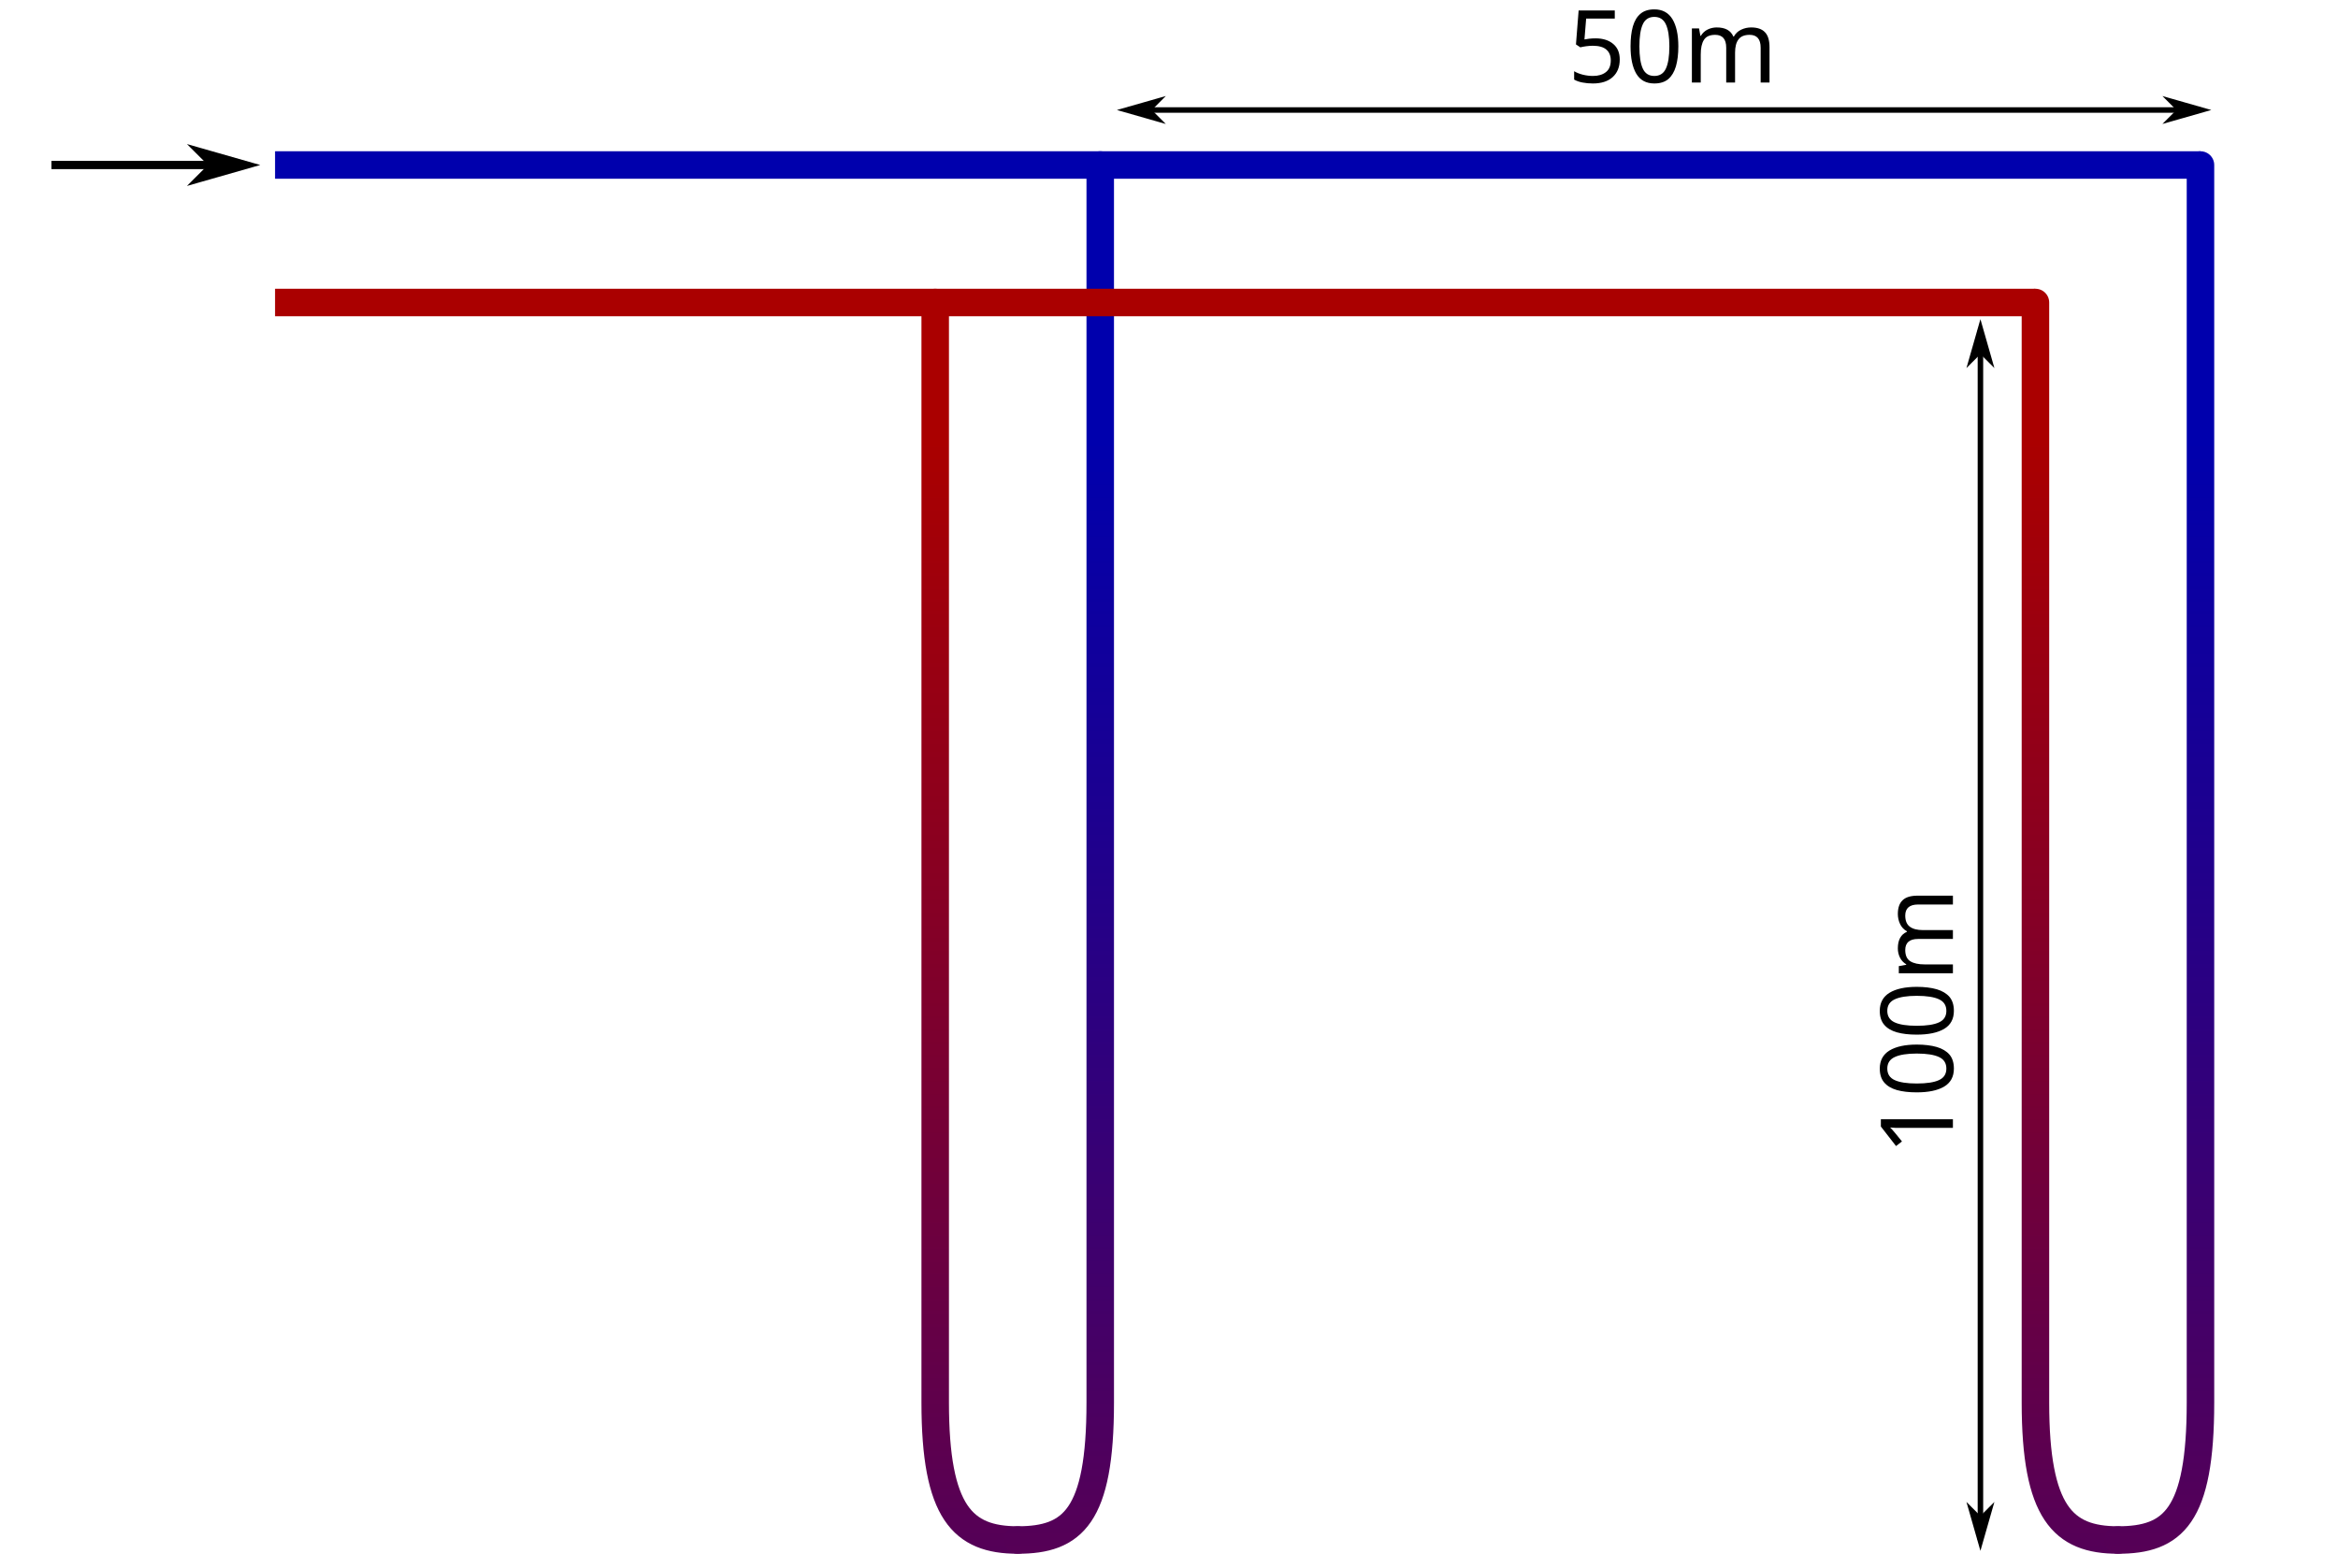
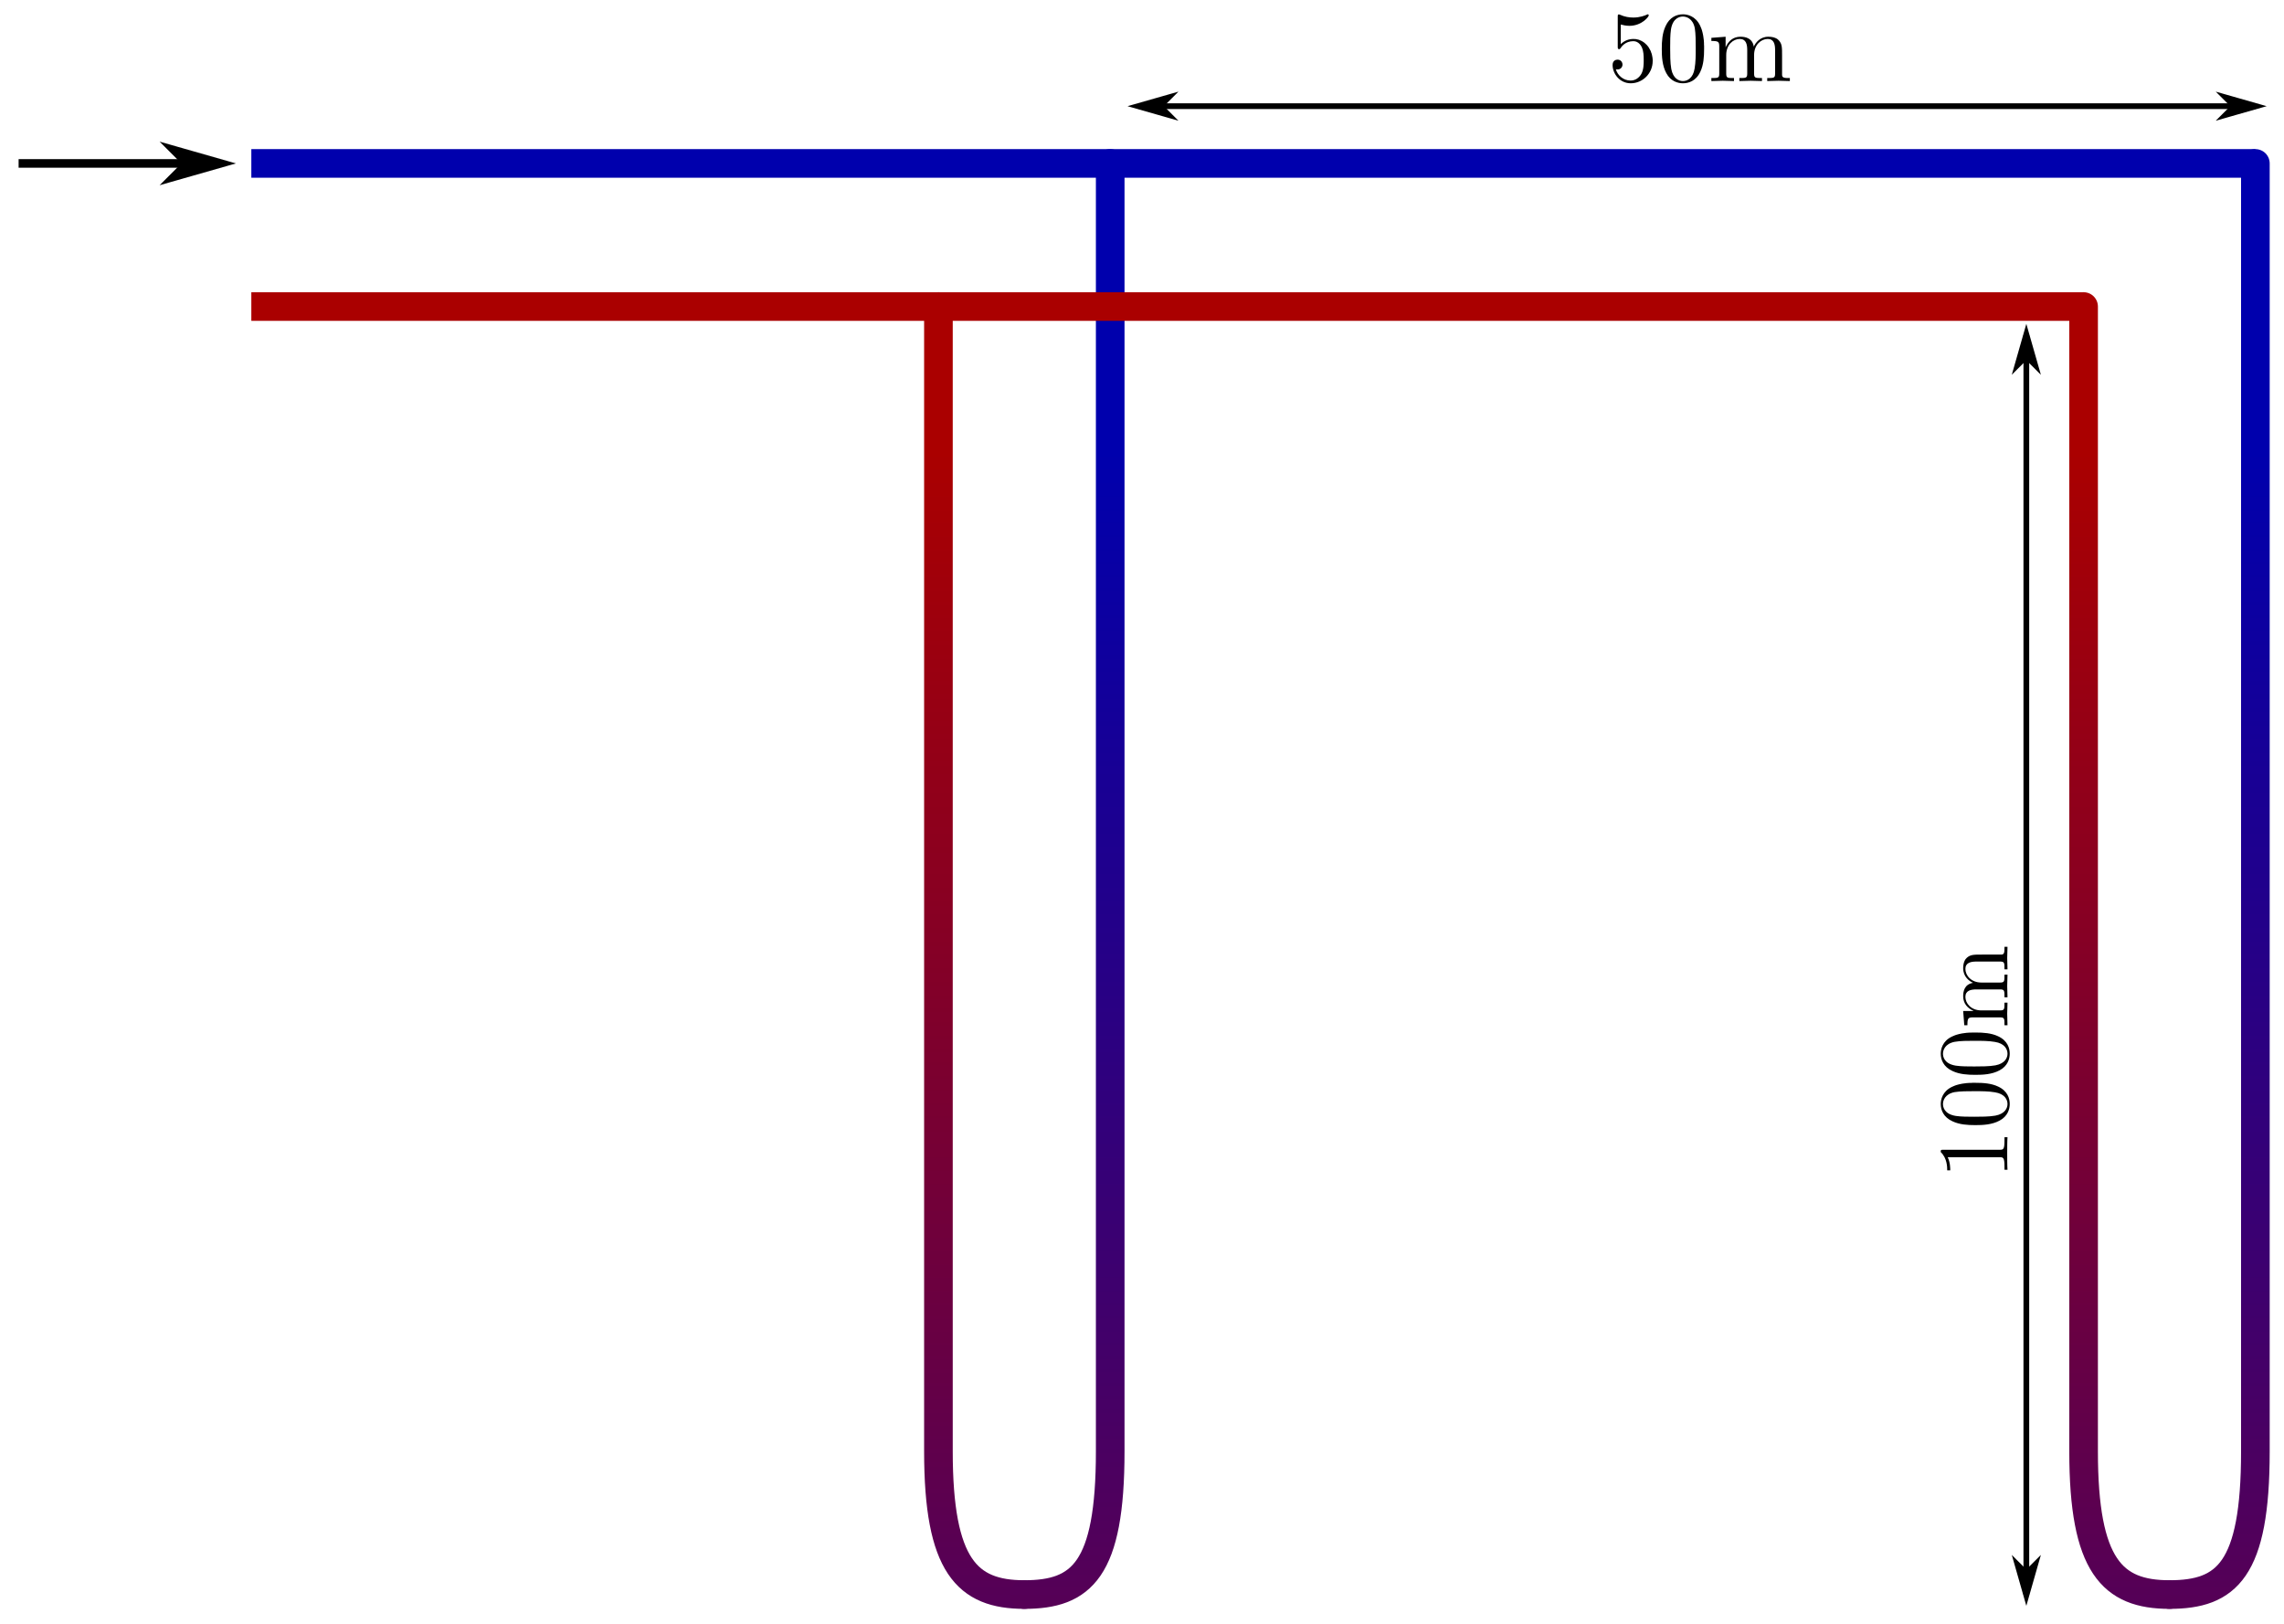
- <svg xmlns="http://www.w3.org/2000/svg" xmlns:xlink="http://www.w3.org/1999/xlink" width="301.181" height="201.969" id="svg3041" version="1.1">
+ <svg xmlns="http://www.w3.org/2000/svg" xmlns:ns2="http://www.iki.fi/pav/software/textext/" xmlns:xlink="http://www.w3.org/1999/xlink" width="282.681" height="200.939" id="svg3041" version="1.1">
  <defs id="defs3043">
    <marker orient="auto" refY="0" refX="0" id="Arrow1Mend" style="overflow:visible">
      <path id="path4019" d="M 0,0 5,-5 -12.5,0 5,5 0,0 z" style="fill-rule:evenodd;stroke:#000000;stroke-width:1pt;marker-start:none" transform="matrix(-0.4,0,0,-0.4,-4,0)" />
    </marker>
    <marker orient="auto" refY="0" refX="0" id="Arrow1Mstart" style="overflow:visible">
      <path id="path4016" d="M 0,0 5,-5 -12.5,0 5,5 0,0 z" style="fill-rule:evenodd;stroke:#000000;stroke-width:1pt;marker-start:none" transform="matrix(0.4,0,0,0.4,4,0)" />
    </marker>
    <linearGradient id="linearGradient3965">
      <stop style="stop-color:#aa0000;stop-opacity:1;" offset="0" id="stop3967" />
      <stop style="stop-color:#0000ad;stop-opacity:1;" offset="1" id="stop3969" />
    </linearGradient>
    <linearGradient xlink:href="#linearGradient3965" id="linearGradient3991" gradientUnits="userSpaceOnUse" x1="301.181" y1="804.331" x2="301.181" y2="1087.795" />
    <linearGradient xlink:href="#linearGradient3965" id="linearGradient3993" gradientUnits="userSpaceOnUse" gradientTransform="translate(-6.2047244e-6,-1.472072e-6)" x1="336.614" y1="1087.795" x2="336.614" y2="804.331" />
    <linearGradient xlink:href="#linearGradient3965" id="linearGradient3997" gradientUnits="userSpaceOnUse" x1="301.181" y1="804.331" x2="301.181" y2="1087.795" />
    <linearGradient xlink:href="#linearGradient3965" id="linearGradient3999" gradientUnits="userSpaceOnUse" gradientTransform="translate(-6.2047244e-6,-1.472072e-6)" x1="336.614" y1="1087.795" x2="336.614" y2="804.331" />
+     <linearGradient xlink:href="#linearGradient3965" id="linearGradient3171" gradientUnits="userSpaceOnUse" x1="301.181" y1="804.331" x2="301.181" y2="1087.795" />
+     <linearGradient xlink:href="#linearGradient3965" id="linearGradient3173" gradientUnits="userSpaceOnUse" gradientTransform="translate(-6.2047244e-6,-1.472072e-6)" x1="336.614" y1="1087.795" x2="336.614" y2="804.331" />
+     <linearGradient xlink:href="#linearGradient3965" id="linearGradient3175" gradientUnits="userSpaceOnUse" x1="301.181" y1="804.331" x2="301.181" y2="1087.795" />
+     <linearGradient xlink:href="#linearGradient3965" id="linearGradient3177" gradientUnits="userSpaceOnUse" gradientTransform="translate(-6.2047244e-6,-1.472072e-6)" x1="336.614" y1="1087.795" x2="336.614" y2="804.331" />
  </defs>
-   <g id="layer1" transform="translate(0,-850.3937)">
+   <g id="layer1" transform="translate(-4.326767,-851.4229)">
    <path id="path3071" d="m 35.433,871.653 248.032,0" style="fill:#0000ad;fill-opacity:1;stroke:#0000ad;stroke-width:3.543;stroke-linecap:butt;stroke-linejoin:miter;stroke-miterlimit:4;stroke-opacity:1;stroke-dasharray:none;display:inline" />
    <g id="g3981" transform="translate(-35.43307,102.7559)">
-       <path id="path3193" d="m 308.268,946.063 c -7.087,0 -10.63,-3.543 -10.63,-17.717 0,-33.017 0,-141.732 0,-141.732" style="fill:none;stroke:url(#linearGradient3997);stroke-width:3.543;stroke-linecap:round;stroke-linejoin:miter;stroke-miterlimit:4;stroke-opacity:1;stroke-dasharray:none;display:inline" />
-       <path style="fill:none;stroke:url(#linearGradient3999);stroke-width:3.543;stroke-linecap:round;stroke-linejoin:miter;stroke-miterlimit:4;stroke-opacity:1;stroke-dasharray:none;display:inline" d="m 318.898,768.898 c 0,0 0,124.016 0,159.449 0,14.697 -3.543,17.717 -10.63,17.717" id="path3977" />
+       <path id="path3193" d="m 308.268,946.063 c -7.087,0 -10.63,-3.543 -10.63,-17.717 0,-33.017 0,-141.732 0,-141.732" style="fill:none;stroke:url(#linearGradient3171);stroke-width:3.543;stroke-linecap:round;stroke-linejoin:miter;stroke-miterlimit:4;stroke-opacity:1;stroke-dasharray:none;display:inline" />
+       <path style="fill:none;stroke:url(#linearGradient3173);stroke-width:3.543;stroke-linecap:round;stroke-linejoin:miter;stroke-miterlimit:4;stroke-opacity:1;stroke-dasharray:none;display:inline" d="m 318.898,768.898 c 0,0 0,124.016 0,159.449 0,14.697 -3.543,17.717 -10.63,17.717" id="path3977" />
    </g>
    <g id="g3985" transform="translate(-177.1654,102.7559)">
-       <path style="fill:none;stroke:url(#linearGradient3991);stroke-width:3.543;stroke-linecap:round;stroke-linejoin:miter;stroke-miterlimit:4;stroke-opacity:1;stroke-dasharray:none;display:inline" d="m 308.268,946.063 c -7.087,0 -10.63,-3.543 -10.63,-17.717 0,-33.017 0,-141.732 0,-141.732" id="path3987" />
-       <path id="path3989" d="m 318.898,768.898 c 0,0 0,124.016 0,159.449 0,14.697 -3.543,17.717 -10.63,17.717" style="fill:none;stroke:url(#linearGradient3993);stroke-width:3.543;stroke-linecap:round;stroke-linejoin:miter;stroke-miterlimit:4;stroke-opacity:1;stroke-dasharray:none;display:inline" />
+       <path style="fill:none;stroke:url(#linearGradient3175);stroke-width:3.543;stroke-linecap:round;stroke-linejoin:miter;stroke-miterlimit:4;stroke-opacity:1;stroke-dasharray:none;display:inline" d="m 308.268,946.063 c -7.087,0 -10.63,-3.543 -10.63,-17.717 0,-33.017 0,-141.732 0,-141.732" id="path3987" />
+       <path id="path3989" d="m 318.898,768.898 c 0,0 0,124.016 0,159.449 0,14.697 -3.543,17.717 -10.63,17.717" style="fill:none;stroke:url(#linearGradient3177);stroke-width:3.543;stroke-linecap:round;stroke-linejoin:miter;stroke-miterlimit:4;stroke-opacity:1;stroke-dasharray:none;display:inline" />
    </g>
    <path style="fill:#0000ad;fill-opacity:1;stroke:#aa0000;stroke-width:3.543;stroke-linecap:butt;stroke-linejoin:miter;stroke-miterlimit:4;stroke-opacity:1;stroke-dasharray:none;display:inline" d="m 35.433,889.37 226.772,0" id="path3995" />
-     <text xml:space="preserve" style="font-size:13px;font-style:normal;font-variant:normal;font-weight:normal;font-stretch:normal;line-height:125%;letter-spacing:0px;word-spacing:0px;fill:#000000;fill-opacity:1;stroke:none;font-family:J;-inkscape-font-specification:J" x="201.968" y="861.024" id="text4001">
-       <tspan id="tspan4003" x="201.968" y="861.024">50m </tspan>
-     </text>
    <path style="fill:none;stroke:#000000;stroke-width:0.709;stroke-linecap:butt;stroke-linejoin:miter;stroke-miterlimit:4;stroke-opacity:1;stroke-dasharray:none;marker-start:url(#Arrow1Mstart);marker-end:url(#Arrow1Mend)" d="m 145.276,864.567 138.189,0" id="path4005" />
    <path id="path4637" d="m 255.118,892.913 0,155.905" style="fill:none;stroke:#000000;stroke-width:0.709;stroke-linecap:butt;stroke-linejoin:miter;stroke-miterlimit:4;stroke-opacity:1;stroke-dasharray:none;marker-start:url(#Arrow1Mstart);marker-end:url(#Arrow1Mend)" />
-     <text id="text4639" y="251.575" x="-999.213" style="font-size:13px;font-style:normal;font-variant:normal;font-weight:normal;font-stretch:normal;line-height:125%;letter-spacing:0px;word-spacing:0px;fill:#000000;fill-opacity:1;stroke:none;font-family:J;-inkscape-font-specification:J" xml:space="preserve" transform="matrix(0,-1,1,0,0,0)">
-       <tspan y="251.575" x="-999.213" id="tspan4641">100m </tspan>
-     </text>
    <path style="fill:none;stroke:#000000;stroke-width:1.063;stroke-linecap:butt;stroke-linejoin:miter;stroke-miterlimit:4;stroke-opacity:1;stroke-dasharray:none;marker-end:url(#Arrow1Mend)" d="m 6.63,871.654 24.803,0" id="path4643" />
+     <g style="font-style:normal;font-variant:normal;font-weight:normal;font-stretch:normal;letter-spacing:normal;word-spacing:normal;text-anchor:start;fill:none;stroke:#000000;stroke-linecap:butt;stroke-linejoin:miter;stroke-miterlimit:10.433;stroke-opacity:1;stroke-dasharray:none;stroke-dashoffset:0" id="content" transform="matrix(1.25,0,0,-1.25,-76.00122,1745.37)" xml:space="preserve" stroke-miterlimit="10.433" font-style="normal" font-variant="normal" font-weight="normal" font-stretch="normal" font-size-adjust="none" letter-spacing="normal" word-spacing="normal" ns2:text="50m" ns2:preamble="">
+       <path style="fill:#000000;stroke-width:0" d="m 227.9,709.12 0,0.11 -0.01,0.11 -0.01,0.11 -0.02,0.1 -0.02,0.11 -0.02,0.1 -0.03,0.1 -0.04,0.1 -0.03,0.1 -0.04,0.09 -0.05,0.09 -0.05,0.09 -0.05,0.09 -0.05,0.08 -0.06,0.08 -0.06,0.07 -0.07,0.08 -0.07,0.06 -0.07,0.07 -0.07,0.06 -0.08,0.06 -0.08,0.05 -0.08,0.05 -0.08,0.04 -0.09,0.04 -0.09,0.04 -0.09,0.03 -0.09,0.02 -0.1,0.02 -0.09,0.02 -0.1,0 -0.1,0.01 c -0.48,0 -0.91,-0.16 -1.27,-0.51 v 1.94 c 0.2,-0.06 0.53,-0.13 0.85,-0.13 1.23,0 1.92,0.9 1.92,1.03 0,0.06 -0.03,0.11 -0.1,0.11 -0.01,0 -0.03,0 -0.08,-0.03 -0.2,-0.09 -0.68,-0.29 -1.35,-0.29 -0.4,0 -0.86,0.07 -1.32,0.28 -0.08,0.03 -0.1,0.03 -0.12,0.03 -0.1,0 -0.1,-0.08 -0.1,-0.24 v -2.94 c 0,-0.18 0,-0.26 0.14,-0.26 0.07,0 0.09,0.03 0.13,0.09 0.11,0.16 0.47,0.7 1.28,0.7 0.52,0 0.77,-0.46 0.85,-0.64 0.15,-0.36 0.17,-0.75 0.17,-1.25 0,-0.35 0,-0.94 -0.24,-1.36 -0.23,-0.39 -0.6,-0.65 -1.06,-0.65 -0.73,0 -1.29,0.53 -1.46,1.12 0.03,-0.01 0.06,-0.02 0.17,-0.02 0.32,0 0.49,0.25 0.49,0.48 0,0.24 -0.17,0.49 -0.49,0.49 -0.14,0 -0.49,-0.07 -0.49,-0.53 0,-0.85 0.69,-1.81 1.8,-1.81 1.15,0 2.17,0.95 2.17,2.21 z" id="path3042" />
+       <path style="fill:#000000;stroke-width:0" d="m 232.99,710.3 0,0.15 0,0.15 -0.01,0.15 0,0.15 -0.01,0.15 -0.01,0.14 -0.02,0.15 -0.02,0.15 -0.02,0.14 -0.03,0.15 -0.03,0.14 -0.04,0.15 -0.04,0.14 -0.05,0.14 -0.06,0.14 -0.03,0.07 -0.03,0.07 c -0.46,0.95 -1.27,1.11 -1.69,1.11 -0.6,0 -1.32,-0.26 -1.73,-1.18 -0.32,-0.69 -0.37,-1.46 -0.37,-2.26 0,-0.74 0.04,-1.64 0.45,-2.39 0.43,-0.81 1.15,-1 1.64,-1 v 0.22 c -0.39,0 -0.97,0.24 -1.15,1.2 -0.11,0.59 -0.11,1.51 -0.11,2.09 0,0.64 0,1.29 0.08,1.83 0.19,1.18 0.93,1.27 1.18,1.27 0.33,0 0.99,-0.18 1.18,-1.16 0.09,-0.56 0.09,-1.31 0.09,-1.94 0,-0.74 0,-1.42 -0.11,-2.05 -0.15,-0.95 -0.71,-1.24 -1.16,-1.24 h 0 v -0.22 c 0.54,0 1.29,0.2 1.73,1.15 0.32,0.68 0.37,1.46 0.37,2.24 z" id="path3044" />
+       <path style="fill:#000000;stroke-width:0" d="m 234.49,710.54 v -2.66 c 0,-0.45 -0.11,-0.45 -0.78,-0.45 v -0.3 c 0.35,0.01 0.86,0.03 1.13,0.03 0.26,0 0.77,-0.02 1.11,-0.03 v 0.3 c -0.66,0 -0.77,0 -0.77,0.45 v 1.83 c 0,1.03 0.7,1.59 1.34,1.59 0.63,0 0.74,-0.54 0.74,-1.1 v -2.32 c 0,-0.45 -0.11,-0.45 -0.78,-0.45 v -0.3 c 0.35,0.01 0.85,0.03 1.12,0.03 0.26,0 0.78,-0.02 1.12,-0.03 v 0.3 c -0.67,0 -0.78,0 -0.78,0.45 v 1.83 c 0,1.03 0.71,1.59 1.35,1.59 0.62,0 0.73,-0.54 0.73,-1.1 v -2.32 c 0,-0.45 -0.11,-0.45 -0.78,-0.45 v -0.3 c 0.35,0.01 0.86,0.03 1.13,0.03 0.26,0 0.78,-0.02 1.11,-0.03 v 0.3 c -0.51,0 -0.76,0 -0.77,0.3 v 1.9 c 0,0.85 0,1.16 -0.31,1.52 -0.14,0.17 -0.47,0.37 -1.05,0.37 -0.83,0 -1.27,-0.6 -1.44,-0.98 -0.14,0.87 -0.87,0.98 -1.32,0.98 -0.73,0 -1.2,-0.43 -1.47,-1.05 v 1.05 l -1.41,-0.11 v -0.31 c 0.7,0 0.78,-0.07 0.78,-0.56 z" id="path3046" />
+     </g>
+     <g style="font-style:normal;font-variant:normal;font-weight:normal;font-stretch:normal;letter-spacing:normal;word-spacing:normal;text-anchor:start;fill:none;stroke:#000000;stroke-linecap:butt;stroke-linejoin:miter;stroke-miterlimit:10.433;stroke-opacity:1;stroke-dasharray:none;stroke-dashoffset:0" ns2:preamble="" ns2:text="100m" word-spacing="normal" letter-spacing="normal" font-size-adjust="none" font-stretch="normal" font-weight="normal" font-variant="normal" font-style="normal" stroke-miterlimit="10.433" xml:space="preserve" transform="matrix(0,-1.25,-1.25,0,1136.7,1276.707)" id="g3124">
+       <path id="path3126" d="m 226.36,713.48 0,0.01 0,0.01 0,0.02 0,0.01 0,0 0,0.01 0,0.01 0,0.01 0,0.01 0,0.01 0,0.01 0,0.01 0,0 -0.01,0.01 0,0.01 0,0 0,0.01 0,0.01 0,0.01 0,0.01 -0.01,0.01 0,0.01 0,0.01 -0.01,0 0,0.01 -0.01,0.01 0,0 -0.01,0.01 -0.01,0 -0.01,0.01 0,0 -0.01,0 0,0 -0.01,0 0,0 -0.01,0 -0.01,0.01 0,0 -0.01,0 -0.01,0 0,0 -0.01,0 -0.01,0 -0.01,0 0,0 -0.01,0 -0.01,0 -0.01,0 -0.01,0 -0.01,0 -0.01,0 -0.01,0 c -0.62,-0.64 -1.49,-0.64 -1.81,-0.64 v -0.3 c 0.2,0 0.78,0 1.3,0.25 v -5.14 c 0,-0.36 -0.03,-0.48 -0.92,-0.48 h -0.32 v -0.3 c 0.35,0.03 1.21,0.03 1.61,0.03 0.4,0 1.26,0 1.61,-0.03 v 0.3 h -0.32 c -0.89,0 -0.92,0.11 -0.92,0.48 z" style="fill:#000000;stroke-width:0" />
+       <path id="path3128" d="m 232.99,710.3 0,0.15 0,0.15 -0.01,0.15 0,0.15 -0.01,0.15 -0.01,0.14 -0.02,0.15 -0.02,0.15 -0.02,0.14 -0.03,0.15 -0.03,0.14 -0.04,0.15 -0.04,0.14 -0.05,0.14 -0.06,0.14 -0.03,0.07 -0.03,0.07 c -0.46,0.95 -1.27,1.11 -1.69,1.11 -0.6,0 -1.32,-0.26 -1.73,-1.18 -0.32,-0.69 -0.37,-1.46 -0.37,-2.26 0,-0.74 0.04,-1.64 0.45,-2.39 0.43,-0.81 1.15,-1 1.64,-1 v 0.22 c -0.39,0 -0.97,0.24 -1.15,1.2 -0.11,0.59 -0.11,1.51 -0.11,2.09 0,0.64 0,1.29 0.08,1.83 0.19,1.18 0.93,1.27 1.18,1.27 0.33,0 0.99,-0.18 1.18,-1.16 0.09,-0.56 0.09,-1.31 0.09,-1.94 0,-0.74 0,-1.42 -0.11,-2.05 -0.15,-0.95 -0.71,-1.24 -1.16,-1.24 h 0 v -0.22 c 0.54,0 1.29,0.2 1.73,1.15 0.32,0.68 0.37,1.46 0.37,2.24 z" style="fill:#000000;stroke-width:0" />
+       <path id="path3130" d="m 237.97,710.3 0,0.15 0,0.15 -0.01,0.15 0,0.15 -0.01,0.15 -0.01,0.14 -0.02,0.15 -0.02,0.15 -0.02,0.14 -0.03,0.15 -0.03,0.14 -0.04,0.15 -0.04,0.14 -0.05,0.14 -0.06,0.14 -0.03,0.07 -0.03,0.07 c -0.45,0.95 -1.27,1.11 -1.69,1.11 -0.59,0 -1.32,-0.26 -1.73,-1.18 -0.32,-0.69 -0.37,-1.46 -0.37,-2.26 0,-0.74 0.04,-1.64 0.45,-2.39 0.43,-0.81 1.15,-1 1.64,-1 v 0.22 c -0.39,0 -0.97,0.24 -1.15,1.2 -0.11,0.59 -0.11,1.51 -0.11,2.09 0,0.64 0,1.29 0.08,1.83 0.19,1.18 0.93,1.27 1.18,1.27 0.33,0 0.99,-0.18 1.18,-1.16 0.1,-0.56 0.1,-1.31 0.1,-1.94 0,-0.74 0,-1.42 -0.11,-2.05 -0.15,-0.95 -0.72,-1.24 -1.17,-1.24 h 0 v -0.22 c 0.54,0 1.29,0.2 1.73,1.15 0.32,0.68 0.37,1.46 0.37,2.24 z" style="fill:#000000;stroke-width:0" />
+       <path id="path3132" d="m 239.47,710.54 v -2.66 c 0,-0.45 -0.11,-0.45 -0.78,-0.45 v -0.3 c 0.35,0.01 0.86,0.03 1.13,0.03 0.26,0 0.78,-0.02 1.11,-0.03 v 0.3 c -0.66,0 -0.77,0 -0.77,0.45 v 1.83 c 0,1.03 0.7,1.59 1.34,1.59 0.63,0 0.74,-0.54 0.74,-1.1 v -2.32 c 0,-0.45 -0.11,-0.45 -0.78,-0.45 v -0.3 c 0.35,0.01 0.86,0.03 1.12,0.03 0.26,0 0.78,-0.02 1.12,-0.03 v 0.3 c -0.67,0 -0.78,0 -0.78,0.45 v 1.83 c 0,1.03 0.71,1.59 1.35,1.59 0.62,0 0.73,-0.54 0.73,-1.1 v -2.32 c 0,-0.45 -0.11,-0.45 -0.77,-0.45 v -0.3 c 0.34,0.01 0.85,0.03 1.12,0.03 0.26,0 0.78,-0.02 1.11,-0.03 v 0.3 c -0.51,0 -0.76,0 -0.77,0.3 v 1.9 c 0,0.85 0,1.16 -0.31,1.52 -0.14,0.17 -0.47,0.37 -1.04,0.37 -0.84,0 -1.28,-0.6 -1.45,-0.98 -0.14,0.87 -0.87,0.98 -1.32,0.98 -0.73,0 -1.19,-0.43 -1.47,-1.05 v 1.05 l -1.41,-0.11 v -0.31 c 0.7,0 0.78,-0.07 0.78,-0.56 z" style="fill:#000000;stroke-width:0" />
+     </g>
  </g>
</svg>
